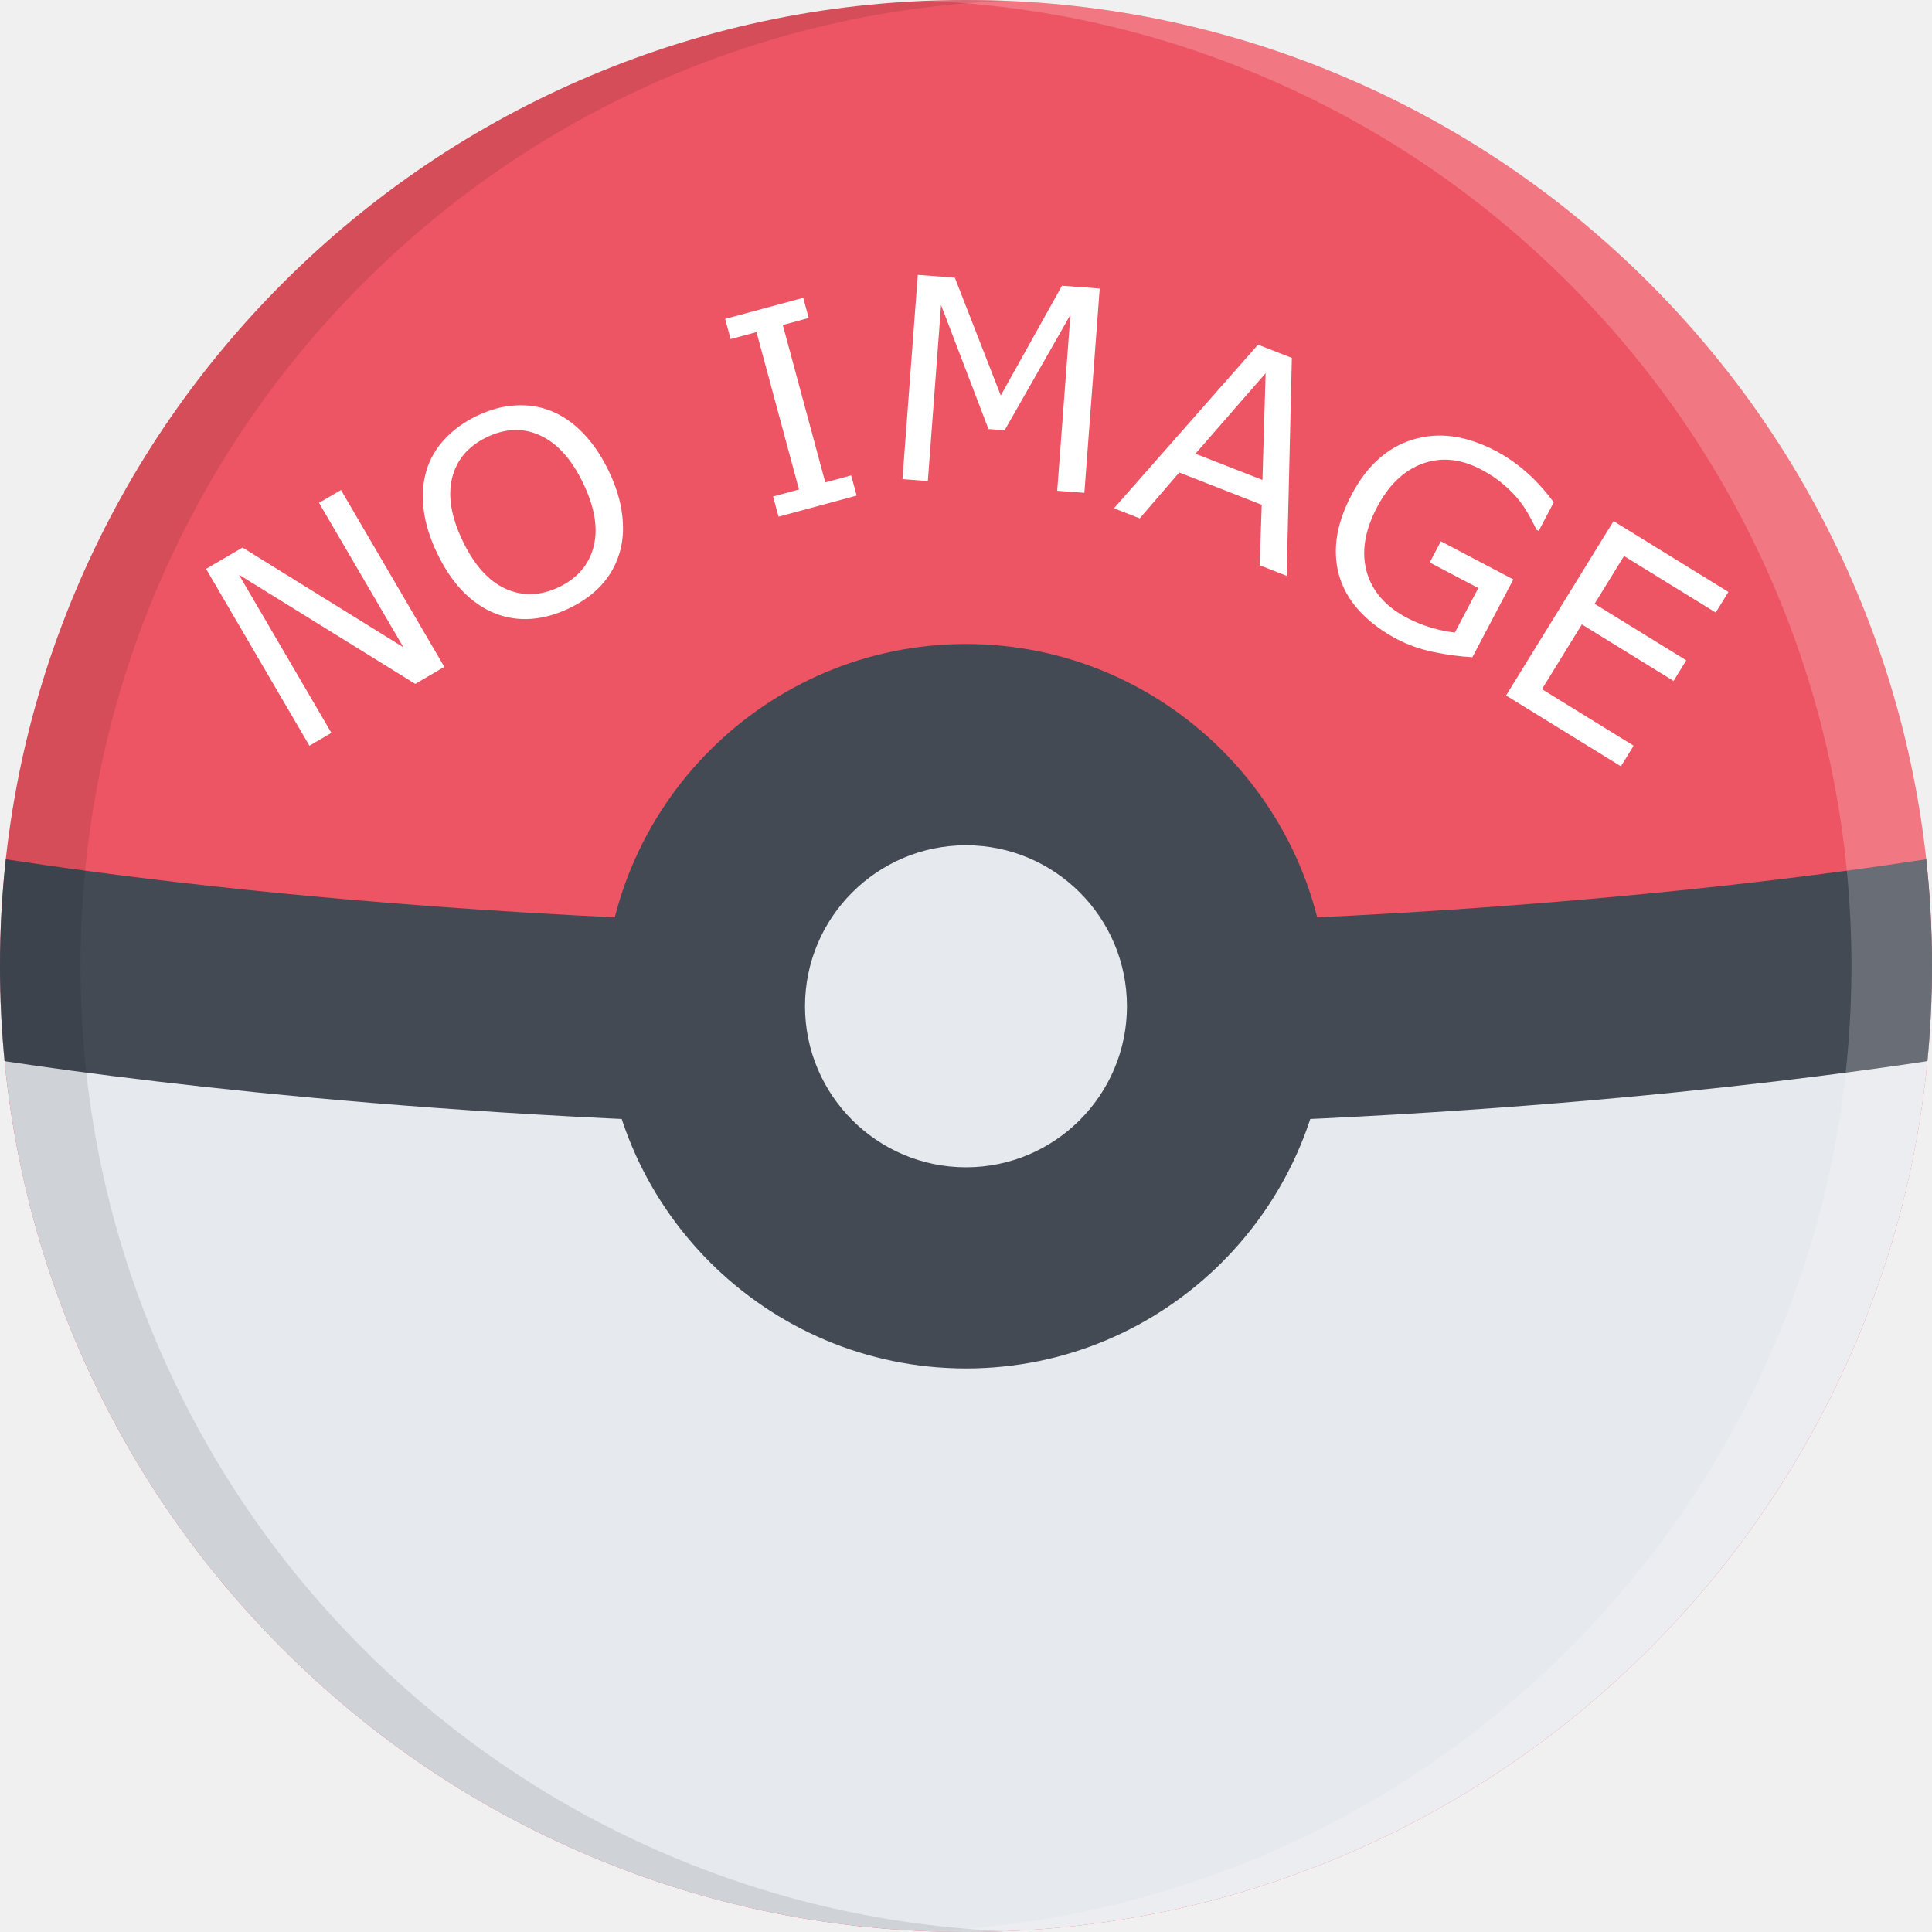
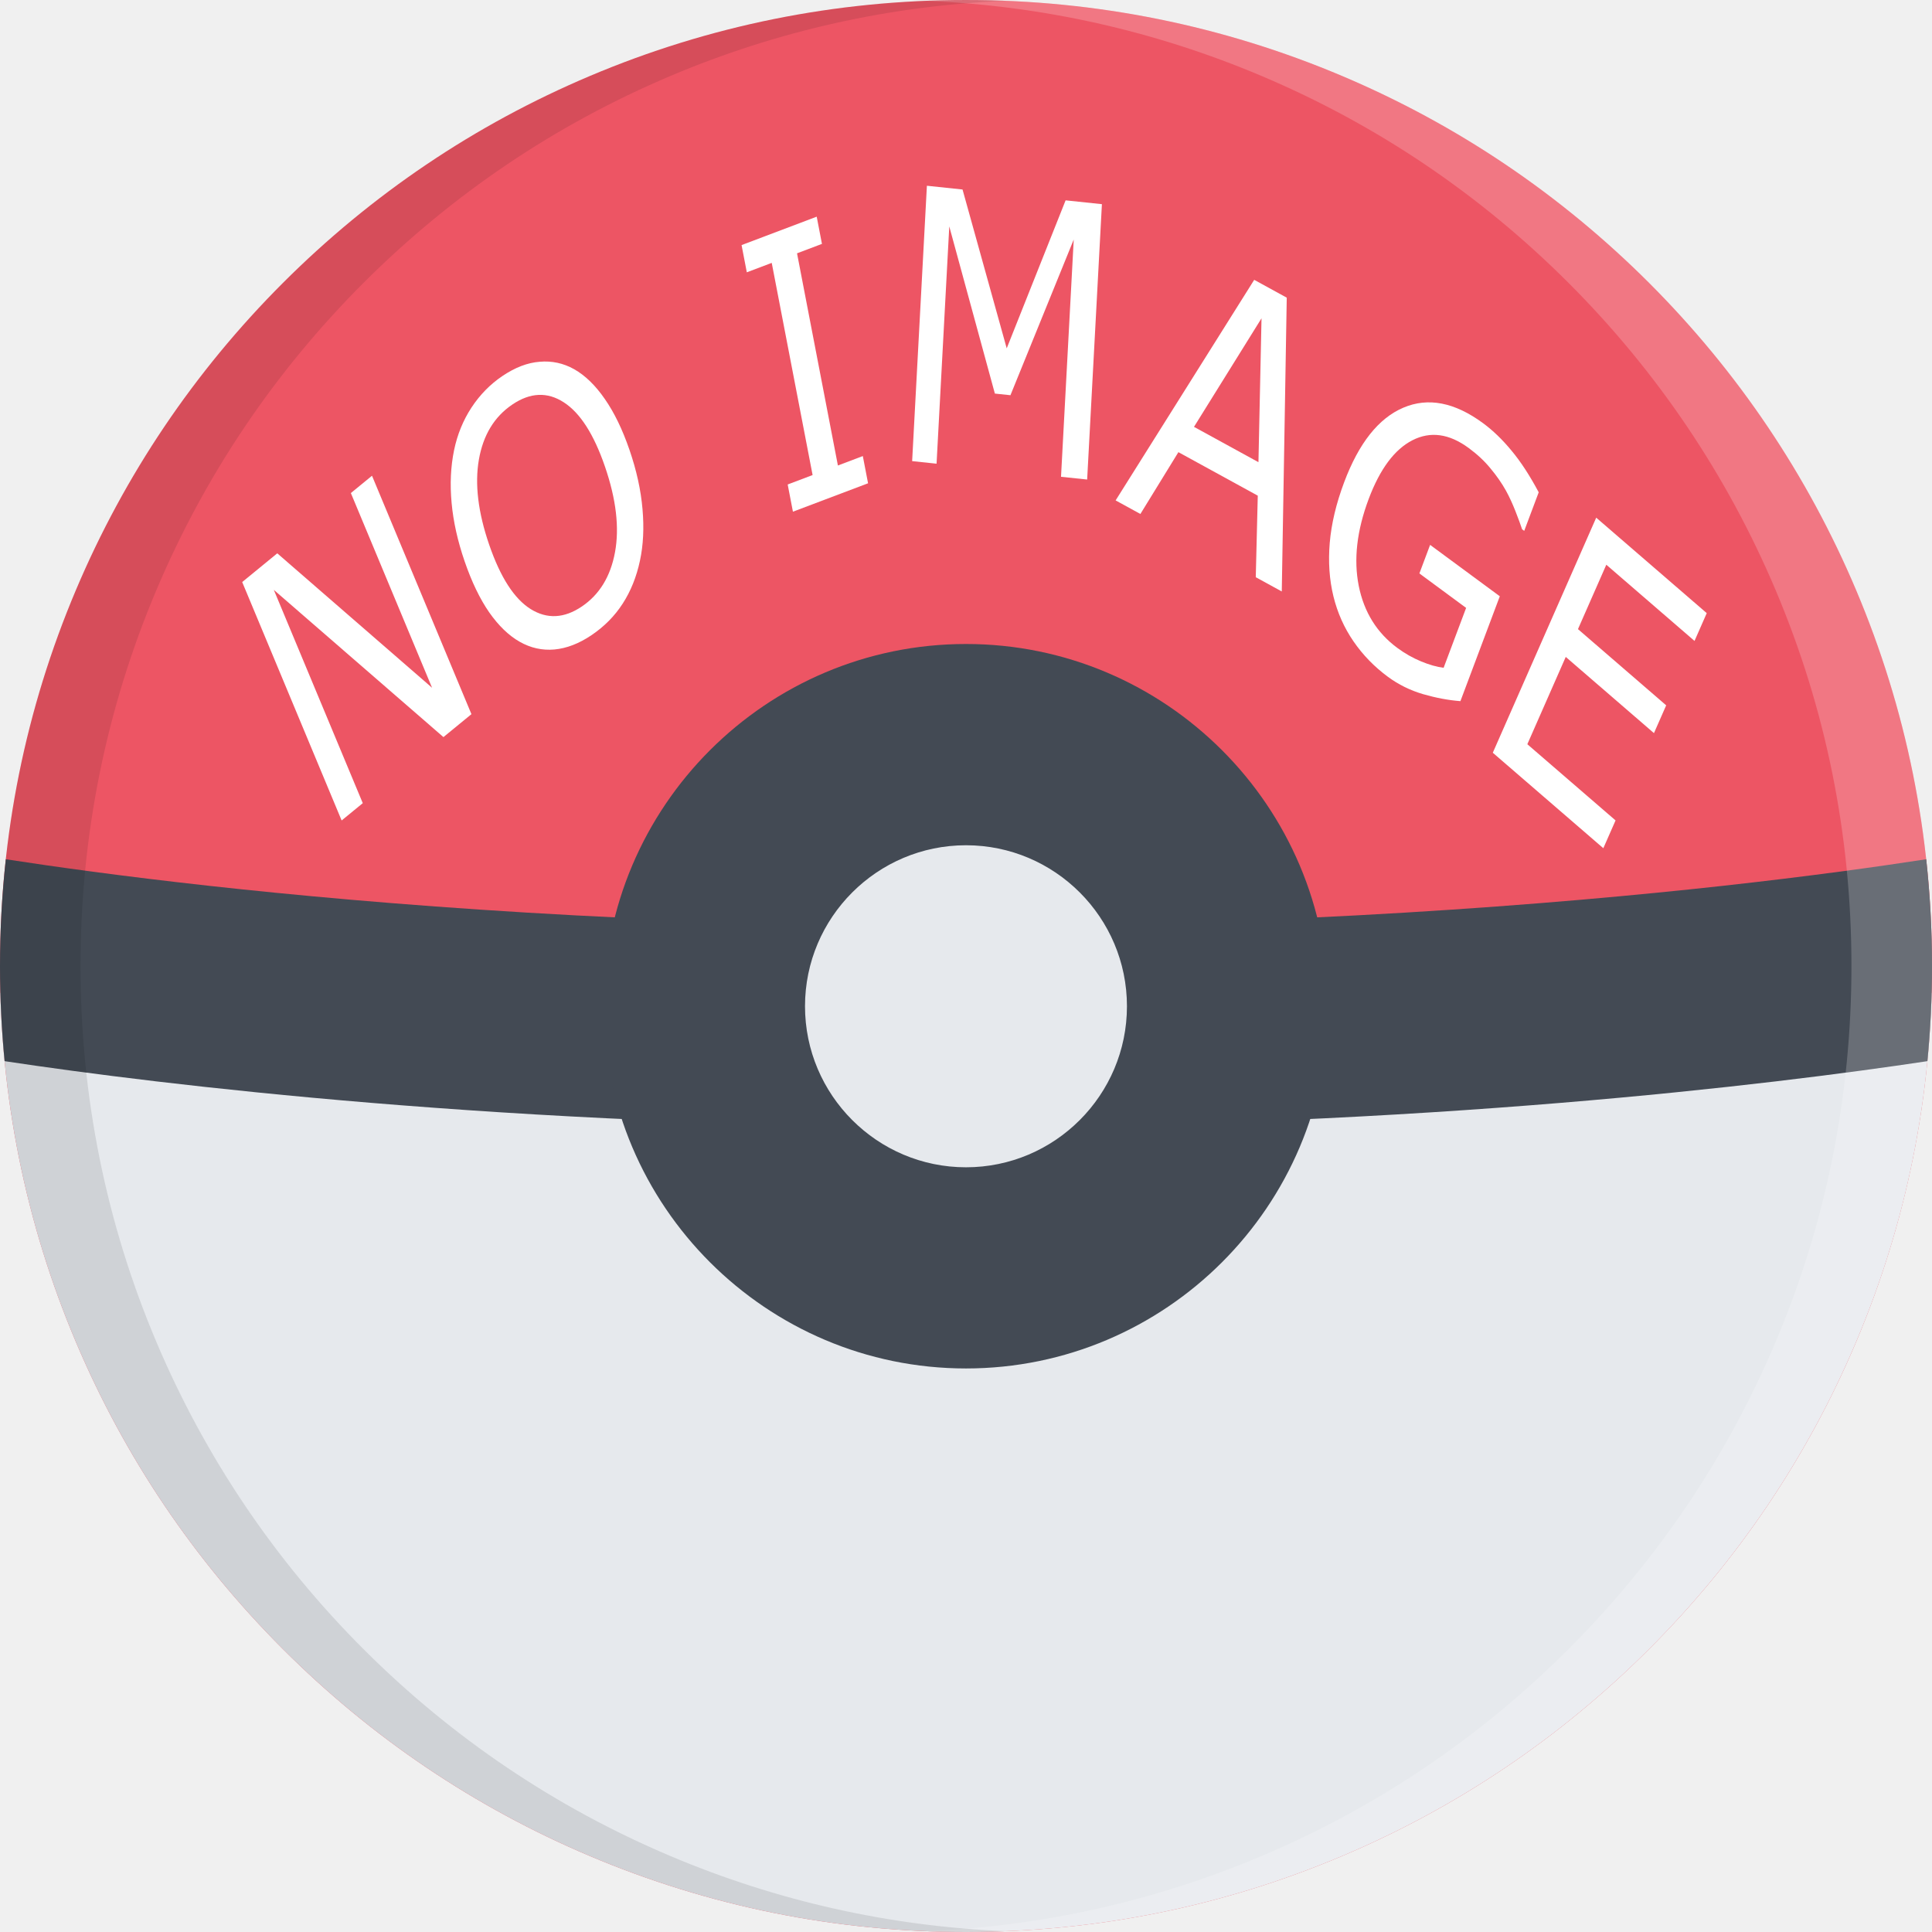
<svg xmlns="http://www.w3.org/2000/svg" version="1.1" id="Layer_1" x="0px" y="0px" viewBox="0 0 511.985 511.985" style="enable-background:new 0 0 511.985 511.985;" xml:space="preserve">
  <defs id="defs49" />
  <path style="fill:#ED5564;" d="M491.859,156.348c-12.891-30.483-31.342-57.865-54.842-81.372  c-23.516-23.5-50.904-41.96-81.373-54.85c-31.56-13.351-65.091-20.125-99.652-20.125c-34.554,0-68.083,6.773-99.645,20.125  c-30.483,12.89-57.865,31.351-81.373,54.85c-23.499,23.507-41.959,50.889-54.85,81.372C6.774,187.91,0,221.44,0,255.993  c0,34.56,6.773,68.091,20.125,99.652c12.89,30.469,31.351,57.857,54.85,81.357c23.507,23.516,50.889,41.967,81.373,54.857  c31.562,13.344,65.091,20.125,99.645,20.125c34.561,0,68.092-6.781,99.652-20.125c30.469-12.891,57.857-31.342,81.373-54.857  c23.5-23.5,41.951-50.889,54.842-81.357c13.344-31.561,20.125-65.092,20.125-99.652C511.984,221.44,505.203,187.91,491.859,156.348z  " id="path2" />
  <path style="fill:#E6E9ED;" d="M0.102,263.18c0.875,32.014,7.593,63.092,20.023,92.465c12.89,30.469,31.351,57.857,54.85,81.357  c23.507,23.516,50.889,41.967,81.373,54.857c31.562,13.344,65.091,20.125,99.645,20.125c34.561,0,68.092-6.781,99.652-20.125  c30.469-12.891,57.857-31.342,81.373-54.857c23.5-23.5,41.951-50.889,54.842-81.357c12.438-29.373,19.156-60.451,20.031-92.465  H0.102z" id="path4" />
  <path style="fill:#434A54;" d="M510.765,281.211c0.812-8.344,1.219-16.75,1.219-25.218c0-9.516-0.516-18.953-1.531-28.289  c-12.719,1.961-30.984,4.516-53.998,7.054c-43.688,4.82-113.904,10.57-200.463,10.57c-86.552,0-156.776-5.75-200.455-10.57  c-23.022-2.539-41.28-5.093-53.998-7.054C0.516,237.04,0,246.478,0,255.993c0,8.468,0.406,16.875,1.219,25.218  c41.53,6.25,133.027,17.436,254.773,17.436S469.234,287.461,510.765,281.211z" id="path6" />
  <path style="fill:#E6E9ED;" d="M309.334,266.656c0,29.459-23.891,53.334-53.342,53.334c-29.452,0-53.334-23.875-53.334-53.334  c0-29.453,23.882-53.327,53.334-53.327C285.443,213.33,309.334,237.204,309.334,266.656z" id="path8" />
  <path style="fill:#434A54;" d="M255.992,170.66c-52.936,0-95.997,43.069-95.997,95.997s43.062,95.988,95.997,95.988  s95.996-43.061,95.996-95.988C351.988,213.729,308.928,170.66,255.992,170.66z M255.992,309.335  c-23.522,0-42.663-19.156-42.663-42.678c0-23.523,19.14-42.663,42.663-42.663c23.531,0,42.654,19.14,42.654,42.663  C298.646,290.178,279.523,309.335,255.992,309.335z" id="path10" />
  <path style="opacity:0.2;fill:#FFFFFF;enable-background:new    ;" d="M491.859,156.348c-12.891-30.483-31.342-57.865-54.842-81.372  c-23.516-23.5-50.904-41.96-81.373-54.85c-31.56-13.351-65.091-20.125-99.652-20.125c-3.57,0-7.125,0.078-10.664,0.219  c30.789,1.25,60.662,7.93,88.974,19.906c30.498,12.89,57.873,31.351,81.371,54.85c23.5,23.507,41.969,50.889,54.857,81.372  c13.359,31.562,20.109,65.092,20.109,99.646c0,34.56-6.75,68.091-20.109,99.652c-12.889,30.469-31.357,57.857-54.857,81.357  c-23.498,23.516-50.873,41.967-81.371,54.857c-28.312,11.969-58.186,18.656-88.974,19.906c3.539,0.141,7.093,0.219,10.664,0.219  c34.561,0,68.092-6.781,99.652-20.125c30.469-12.891,57.857-31.342,81.373-54.857c23.5-23.5,41.951-50.889,54.842-81.357  c13.344-31.561,20.125-65.092,20.125-99.652C511.984,221.44,505.203,187.91,491.859,156.348z" id="path12" />
  <path style="opacity:0.1;enable-background:new    ;" d="M20.125,355.645c12.89,30.469,31.351,57.857,54.85,81.357  c23.507,23.516,50.889,41.967,81.373,54.857c31.562,13.344,65.091,20.125,99.645,20.125c3.57,0,7.125-0.078,10.664-0.219  c-30.789-1.25-60.67-7.938-88.982-19.906c-30.483-12.891-57.857-31.342-81.364-54.857c-23.507-23.5-41.96-50.889-54.858-81.357  c-13.352-31.56-20.117-65.091-20.117-99.652c0-34.554,6.765-68.084,20.116-99.646C54.35,125.864,72.803,98.481,96.31,74.983  c23.507-23.507,50.881-41.968,81.364-54.858c28.312-11.976,58.193-18.656,88.982-19.906c-3.539-0.14-7.094-0.218-10.664-0.218  c-34.554,0-68.083,6.773-99.645,20.125c-30.483,12.89-57.865,31.351-81.373,54.858c-23.499,23.499-41.959,50.881-54.85,81.364  C6.774,187.91,0,221.44,0,255.993C0,290.553,6.774,324.085,20.125,355.645z" id="path14" />
  <g id="g16">
</g>
  <g id="g18">
</g>
  <g id="g20">
</g>
  <g id="g22">
</g>
  <g id="g24">
</g>
  <g id="g26">
</g>
  <g id="g28">
</g>
  <g id="g30">
</g>
  <g id="g32">
</g>
  <g id="g34">
</g>
  <g id="g36">
</g>
  <g id="g38">
</g>
  <g id="g40">
</g>
  <g id="g42">
</g>
  <g id="g44">
</g>
-   <g aria-label="NO IMAGE" id="text2276" style="font-size:74.667px;line-height:1.25">
+   <g aria-label="NO IMAGE" id="text2276" style="font-size:74.667px;line-height:1.25;fill:#ffffff" transform="matrix(0.9620227,0,0,1.348041,11.64955,-48.97333)">
    <path d="m 117.755,176.722 -7.712,4.507 -46.726,-28.939 24.504,41.927 -5.823,3.403 -27.392,-46.869 9.663,-5.648 42.641,26.429 -22.37,-38.276 5.823,-3.403 z" style="font-size:74.667px;fill:#ffffff" id="path17679" />
    <path d="m 146.045,108.907 q 4.571,1.845 8.441,5.849 3.903,3.988 6.814,10.032 2.911,6.044 3.578,11.631 0.684,5.538 -0.705,10.132 -1.424,4.773 -4.756,8.441 -3.299,3.653 -8.588,6.199 -5.157,2.484 -10.217,2.816 -5.027,0.317 -9.549,-1.511 -4.522,-1.828 -8.41,-5.783 -3.855,-3.971 -6.781,-10.048 -2.879,-5.978 -3.58,-11.468 -0.717,-5.522 0.676,-10.361 1.34,-4.611 4.788,-8.376 3.48,-3.78 8.539,-6.216 5.256,-2.531 10.266,-2.799 5.027,-0.317 9.485,1.462 z m 8.489,19.139 q -4.587,-9.526 -11.341,-12.626 -6.77,-3.133 -14.16,0.426 -7.456,3.591 -9.227,10.837 -1.754,7.198 2.834,16.724 4.635,9.624 11.439,12.661 6.788,3.003 14.08,-0.508 7.292,-3.512 9.143,-10.675 1.868,-7.212 -2.767,-16.837 z" style="font-size:74.667px;fill:#ffffff" id="path17681" />
    <path d="m 227.01,131.334 -20.697,5.586 -1.444,-5.35 6.864,-1.853 -11.258,-41.71 -6.864,1.853 -1.444,-5.35 20.697,-5.586 1.444,5.35 -6.864,1.853 11.258,41.71 6.864,-1.853 z" style="font-size:74.667px;fill:#ffffff" id="path17683" />
    <path d="m 287.363,130.598 -7.199,-0.54 3.502,-46.645 -17.434,30.609 -4.29,-0.322 -12.56,-32.861 -3.502,46.645 -6.726,-0.505 4.064,-54.134 9.816,0.737 12.171,31.223 16.223,-29.091 9.998,0.751 z" style="font-size:74.667px;fill:#ffffff" id="path17685" />
    <path d="m 340.973,152.601 -7.164,-2.802 0.554,-16.03 -21.866,-8.552 -10.468,12.152 -6.825,-2.669 38.176,-43.36 8.964,3.506 z m -6.424,-25.414 0.845,-28.286 -18.603,21.341 z" style="font-size:74.667px;fill:#ffffff" id="path17687" />
    <path d="m 390.183,174.163 q -4.887,-0.265 -10.278,-1.372 -5.342,-1.122 -9.698,-3.415 -5.614,-2.954 -9.477,-6.965 -3.863,-4.011 -5.524,-8.84 -1.676,-4.878 -1.021,-10.507 0.672,-5.661 3.983,-11.953 6.062,-11.518 16.27,-14.632 10.258,-3.13 22.002,3.051 4.097,2.156 7.83,5.398 3.782,3.226 7.478,8.179 l -3.99,7.582 -0.581,-0.306 q -0.593,-1.301 -1.834,-3.561 -1.241,-2.26 -2.639,-4.067 -1.7,-2.172 -4.199,-4.311 -2.45,-2.155 -6.032,-4.039 -8.066,-4.245 -15.51,-1.53 -7.395,2.7 -12.047,11.54 -4.907,9.324 -2.737,17.099 2.187,7.743 10.64,12.192 3.097,1.63 6.485,2.63 3.42,1.017 6.252,1.272 l 6.198,-11.776 -12.873,-6.775 2.954,-5.614 19.197,10.103 z" style="font-size:74.667px;fill:#ffffff" id="path17689" />
    <path d="m 429.549,203.075 -30.445,-18.769 28.488,-46.211 30.445,18.768 -3.367,5.462 -24.3,-14.98 -7.806,12.662 24.3,14.98 -3.367,5.462 -24.3,-14.98 -10.58,17.162 24.3,14.98 z" style="font-size:74.667px;fill:#ffffff" id="path17691" />
  </g>
</svg>
